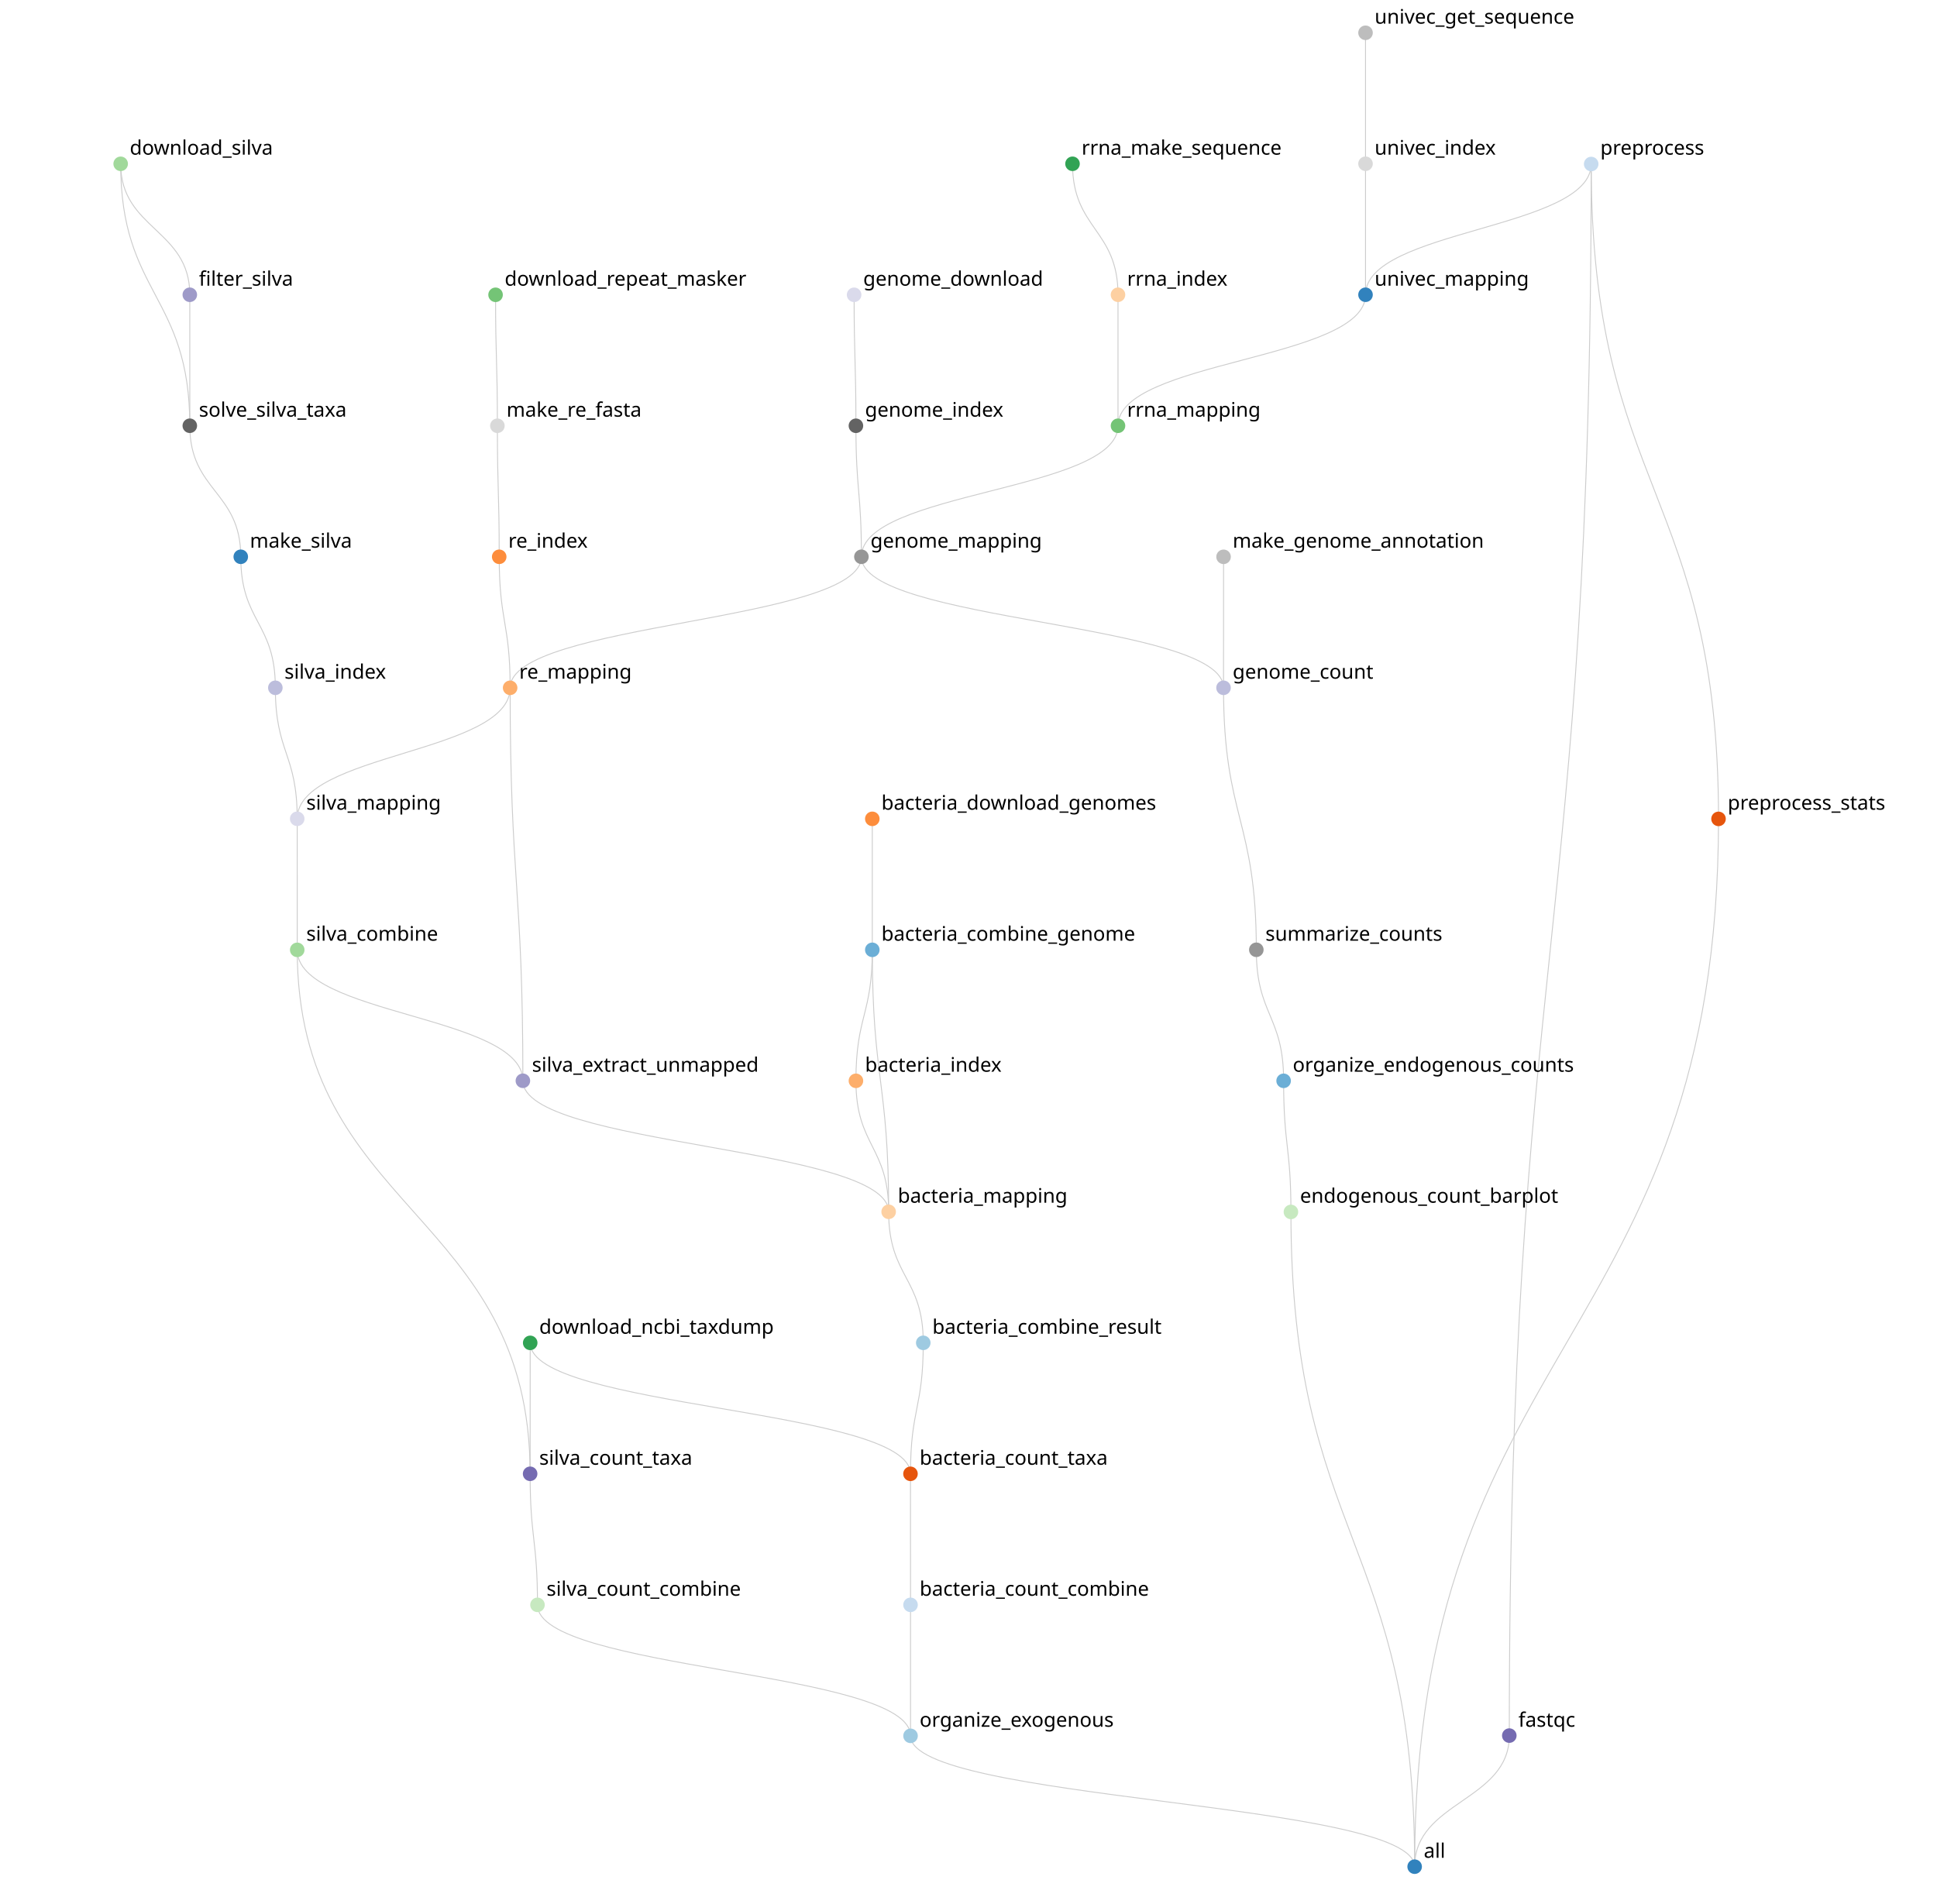
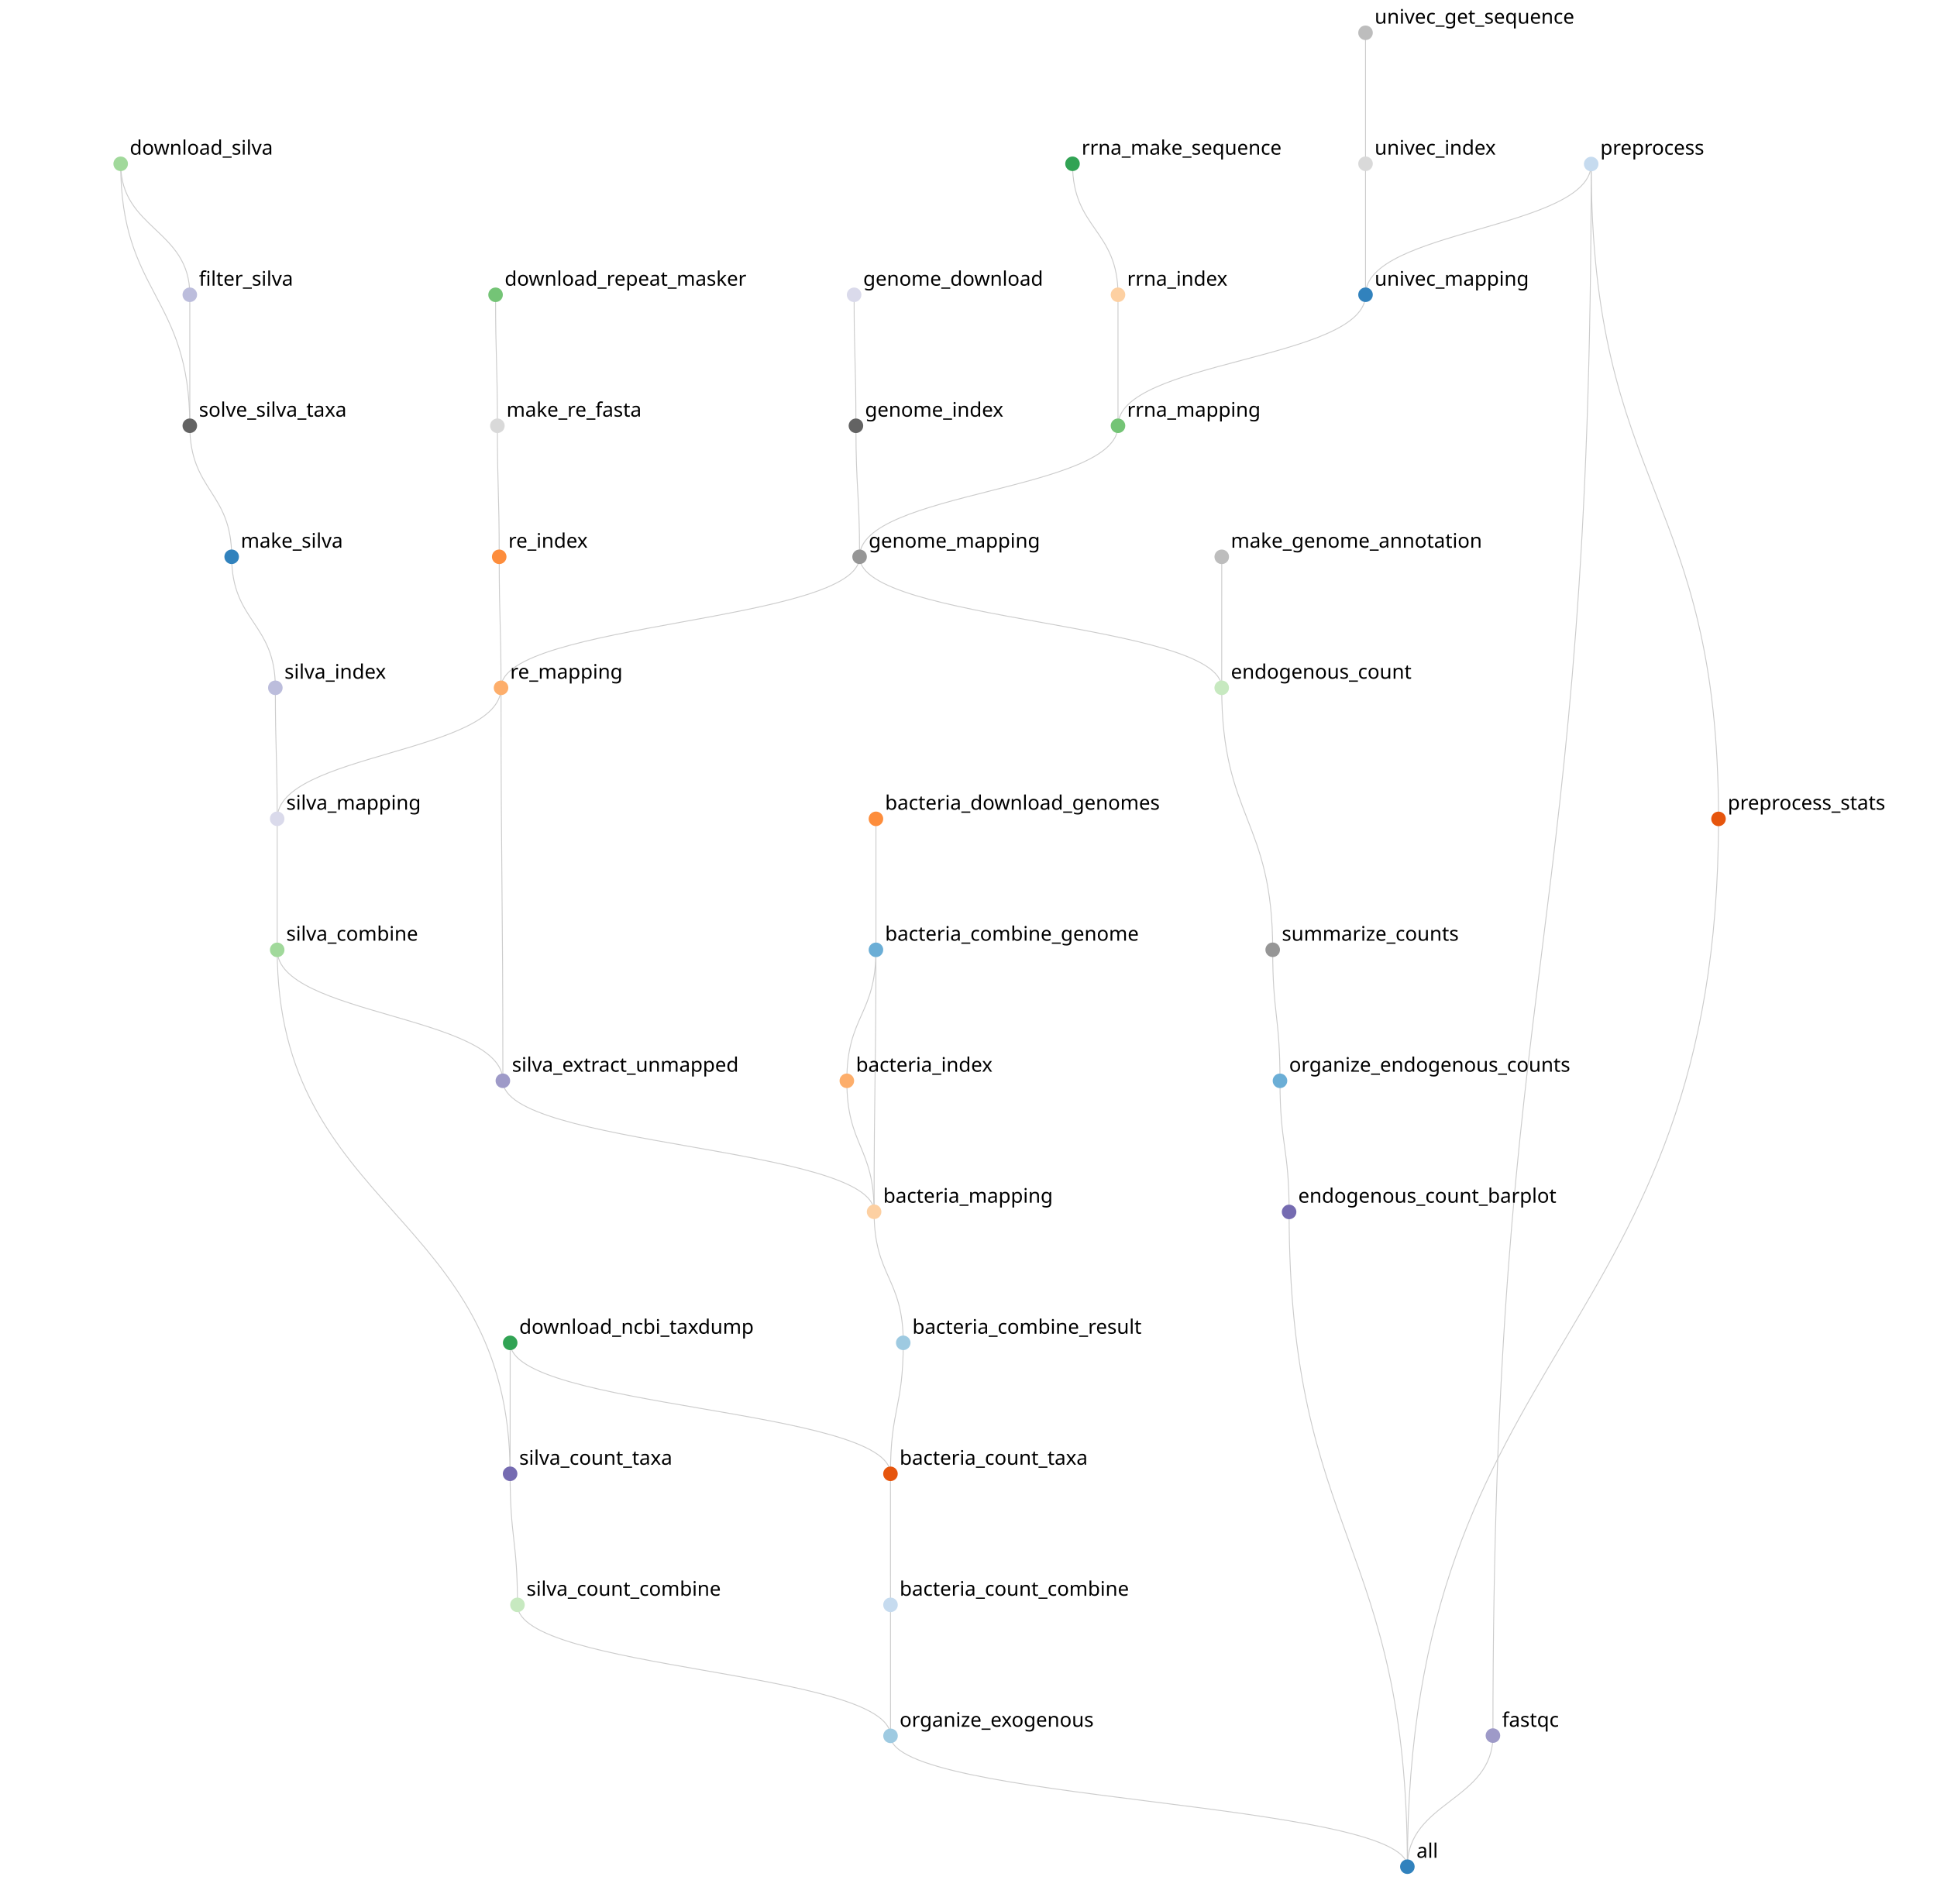
<svg xmlns="http://www.w3.org/2000/svg" class="marks" width="1064.29" height="1046" viewBox="0 0 1064.29 1046" version="1.1">
  <g transform="translate(0,0)">
    <g class="mark-group role-frame root">
      <g transform="translate(0,0)">
        <path class="background" d="M0,0h1064.29v1046h-1064.29Z" style="fill: none;" />
        <g>
          <g class="mark-path role-mark" style="pointer-events: none;">
-             <path transform="translate(0,0)" d="M470.293,594.001C470.293,558.007 479.29,558.007 479.29,522.012" style="fill: none; stroke: #ccc; stroke-width: 0.5;" />
-             <path transform="translate(0,0)" d="M500.268,809.992C500.268,773.996 507.287,773.996 507.287,737.999" style="fill: none; stroke: #ccc; stroke-width: 0.5;" />
-             <path transform="translate(0,0)" d="M500.297,953.994C500.297,917.997 500.29,917.997 500.29,882" style="fill: none; stroke: #ccc; stroke-width: 0.5;" />
-             <path transform="translate(0,0)" d="M500.29,882C500.29,845.996 500.268,845.996 500.268,809.992" style="fill: none; stroke: #ccc; stroke-width: 0.5;" />
-             <path transform="translate(0,0)" d="M479.29,522.012C479.29,486.017 479.29,486.017 479.29,450.021" style="fill: none; stroke: #ccc; stroke-width: 0.5;" />
-             <path transform="translate(0,0)" d="M488.274,665.984C488.274,629.993 470.293,629.993 470.293,594.001" style="fill: none; stroke: #ccc; stroke-width: 0.5;" />
-             <path transform="translate(0,0)" d="M507.287,737.999C507.287,701.992 488.274,701.992 488.274,665.984" style="fill: none; stroke: #ccc; stroke-width: 0.5;" />
-             <path transform="translate(0,0)" d="M479.29,522.012C479.29,593.998 488.274,593.998 488.274,665.984" style="fill: none; stroke: #ccc; stroke-width: 0.5;" />
-             <path transform="translate(0,0)" d="M291.279,809.973C291.279,773.997 291.323,773.997 291.323,738.02" style="fill: none; stroke: #ccc; stroke-width: 0.5;" />
-             <path transform="translate(0,0)" d="M500.268,809.992C500.268,774.006 291.323,774.006 291.323,738.02" style="fill: none; stroke: #ccc; stroke-width: 0.5;" />
+             <path transform="translate(0,0)" d="M465.294,594.001C465.294,558.007 481.289,558.007 481.289,522.012" style="fill: none; stroke: #ccc; stroke-width: 0.5;" />
+             <path transform="translate(0,0)" d="M489.268,809.992C489.268,773.996 496.287,773.996 496.287,737.999" style="fill: none; stroke: #ccc; stroke-width: 0.5;" />
+             <path transform="translate(0,0)" d="M489.298,953.994C489.298,917.997 489.29,917.997 489.29,882" style="fill: none; stroke: #ccc; stroke-width: 0.5;" />
+             <path transform="translate(0,0)" d="M489.29,882C489.29,845.996 489.268,845.996 489.268,809.992" style="fill: none; stroke: #ccc; stroke-width: 0.5;" />
+             <path transform="translate(0,0)" d="M481.289,522.012C481.289,486.017 481.29,486.017 481.29,450.021" style="fill: none; stroke: #ccc; stroke-width: 0.5;" />
+             <path transform="translate(0,0)" d="M480.275,665.984C480.275,629.993 465.294,629.993 465.294,594.001" style="fill: none; stroke: #ccc; stroke-width: 0.5;" />
+             <path transform="translate(0,0)" d="M496.287,737.999C496.287,701.992 480.275,701.992 480.275,665.984" style="fill: none; stroke: #ccc; stroke-width: 0.5;" />
+             <path transform="translate(0,0)" d="M481.289,522.012C481.289,593.998 480.275,593.998 480.275,665.984" style="fill: none; stroke: #ccc; stroke-width: 0.5;" />
+             <path transform="translate(0,0)" d="M280.279,809.973C280.279,773.997 280.323,773.997 280.323,738.02" style="fill: none; stroke: #ccc; stroke-width: 0.5;" />
+             <path transform="translate(0,0)" d="M489.268,809.992C489.268,774.006 280.323,774.006 280.323,738.02" style="fill: none; stroke: #ccc; stroke-width: 0.5;" />
            <path transform="translate(0,0)" d="M273.29,233.998C273.29,198.008 272.29,198.008 272.29,162.019" style="fill: none; stroke: #ccc; stroke-width: 0.5;" />
            <path transform="translate(0,0)" d="M104.288,233.986C104.288,162.007 66.304,162.007 66.304,90.029" style="fill: none; stroke: #ccc; stroke-width: 0.5;" />
            <path transform="translate(0,0)" d="M104.286,162.001C104.286,126.015 66.304,126.015 66.304,90.029" style="fill: none; stroke: #ccc; stroke-width: 0.5;" />
-             <path transform="translate(0,0)" d="M777.282,1025.9C777.282,845.98 709.302,845.98 709.302,666.06" style="fill: none; stroke: #ccc; stroke-width: 0.5;" />
-             <path transform="translate(0,0)" d="M777.282,1025.9C777.282,989.88 829.29,989.88 829.29,953.859" style="fill: none; stroke: #ccc; stroke-width: 0.5;" />
+             <path transform="translate(0,0)" d="M699.286,521.986C699.286,449.993 671.273,449.993 671.273,378" style="fill: none; stroke: #ccc; stroke-width: 0.5;" />
+             <path transform="translate(0,0)" d="M773.281,1025.901C773.281,845.98 708.302,845.98 708.302,666.06" style="fill: none; stroke: #ccc; stroke-width: 0.5;" />
+             <path transform="translate(0,0)" d="M773.281,1025.901C773.281,989.88 820.293,989.88 820.293,953.859" style="fill: none; stroke: #ccc; stroke-width: 0.5;" />
            <path transform="translate(0,0)" d="M104.288,233.986C104.288,197.993 104.286,197.993 104.286,162.001" style="fill: none; stroke: #ccc; stroke-width: 0.5;" />
-             <path transform="translate(0,0)" d="M690.289,521.986C690.289,449.993 672.272,449.993 672.272,378" style="fill: none; stroke: #ccc; stroke-width: 0.5;" />
            <path transform="translate(0,0)" d="M470.29,234C470.29,198.009 469.29,198.009 469.29,162.019" style="fill: none; stroke: #ccc; stroke-width: 0.5;" />
-             <path transform="translate(0,0)" d="M473.302,306C473.302,270 470.29,270 470.29,234" style="fill: none; stroke: #ccc; stroke-width: 0.5;" />
-             <path transform="translate(0,0)" d="M672.272,378C672.272,342 473.302,342 473.302,306" style="fill: none; stroke: #ccc; stroke-width: 0.5;" />
-             <path transform="translate(0,0)" d="M280.295,378.012C280.295,342.006 473.302,342.006 473.302,306" style="fill: none; stroke: #ccc; stroke-width: 0.5;" />
-             <path transform="translate(0,0)" d="M672.272,378C672.272,342.011 672.29,342.011 672.29,306.021" style="fill: none; stroke: #ccc; stroke-width: 0.5;" />
-             <path transform="translate(0,0)" d="M274.291,306.002C274.291,270 273.29,270 273.29,233.998" style="fill: none; stroke: #ccc; stroke-width: 0.5;" />
-             <path transform="translate(0,0)" d="M151.29,378.001C151.29,342 132.288,342 132.288,305.998" style="fill: none; stroke: #ccc; stroke-width: 0.5;" />
-             <path transform="translate(0,0)" d="M709.302,666.06C709.302,630.03 705.289,630.03 705.289,594" style="fill: none; stroke: #ccc; stroke-width: 0.5;" />
-             <path transform="translate(0,0)" d="M777.282,1025.9C777.282,989.947 500.297,989.947 500.297,953.994" style="fill: none; stroke: #ccc; stroke-width: 0.5;" />
-             <path transform="translate(0,0)" d="M944.246,450.05C944.246,270.098 874.282,270.098 874.282,90.147" style="fill: none; stroke: #ccc; stroke-width: 0.5;" />
-             <path transform="translate(0,0)" d="M829.29,953.859C829.29,522.003 874.282,522.003 874.282,90.147" style="fill: none; stroke: #ccc; stroke-width: 0.5;" />
-             <path transform="translate(0,0)" d="M750.289,161.994C750.289,126.071 874.282,126.071 874.282,90.147" style="fill: none; stroke: #ccc; stroke-width: 0.5;" />
-             <path transform="translate(0,0)" d="M777.282,1025.9C777.282,737.975 944.246,737.975 944.246,450.05" style="fill: none; stroke: #ccc; stroke-width: 0.5;" />
-             <path transform="translate(0,0)" d="M280.295,378.012C280.295,342.007 274.291,342.007 274.291,306.002" style="fill: none; stroke: #ccc; stroke-width: 0.5;" />
-             <path transform="translate(0,0)" d="M163.3,449.992C163.3,414.002 280.295,414.002 280.295,378.012" style="fill: none; stroke: #ccc; stroke-width: 0.5;" />
-             <path transform="translate(0,0)" d="M287.299,593.979C287.299,485.996 280.295,485.996 280.295,378.012" style="fill: none; stroke: #ccc; stroke-width: 0.5;" />
+             <path transform="translate(0,0)" d="M472.302,306C472.302,270 470.29,270 470.29,234" style="fill: none; stroke: #ccc; stroke-width: 0.5;" />
+             <path transform="translate(0,0)" d="M671.273,378C671.273,342 472.302,342 472.302,306" style="fill: none; stroke: #ccc; stroke-width: 0.5;" />
+             <path transform="translate(0,0)" d="M275.294,378.012C275.294,342.006 472.302,342.006 472.302,306" style="fill: none; stroke: #ccc; stroke-width: 0.5;" />
+             <path transform="translate(0,0)" d="M671.273,378C671.273,342.011 671.29,342.011 671.29,306.021" style="fill: none; stroke: #ccc; stroke-width: 0.5;" />
+             <path transform="translate(0,0)" d="M274.29,306.002C274.29,270 273.29,270 273.29,233.998" style="fill: none; stroke: #ccc; stroke-width: 0.5;" />
+             <path transform="translate(0,0)" d="M151.288,378.001C151.288,342 127.29,342 127.29,305.999" style="fill: none; stroke: #ccc; stroke-width: 0.5;" />
+             <path transform="translate(0,0)" d="M708.302,666.06C708.302,630.03 703.29,630.03 703.29,594" style="fill: none; stroke: #ccc; stroke-width: 0.5;" />
+             <path transform="translate(0,0)" d="M773.281,1025.901C773.281,989.947 489.298,989.947 489.298,953.994" style="fill: none; stroke: #ccc; stroke-width: 0.5;" />
+             <path transform="translate(0,0)" d="M944.245,450.05C944.245,270.098 874.281,270.098 874.281,90.147" style="fill: none; stroke: #ccc; stroke-width: 0.5;" />
+             <path transform="translate(0,0)" d="M820.293,953.859C820.293,522.003 874.281,522.003 874.281,90.147" style="fill: none; stroke: #ccc; stroke-width: 0.5;" />
+             <path transform="translate(0,0)" d="M750.289,161.994C750.289,126.071 874.281,126.071 874.281,90.147" style="fill: none; stroke: #ccc; stroke-width: 0.5;" />
+             <path transform="translate(0,0)" d="M773.281,1025.901C773.281,737.975 944.245,737.975 944.245,450.05" style="fill: none; stroke: #ccc; stroke-width: 0.5;" />
+             <path transform="translate(0,0)" d="M275.294,378.012C275.294,342.007 274.29,342.007 274.29,306.002" style="fill: none; stroke: #ccc; stroke-width: 0.5;" />
+             <path transform="translate(0,0)" d="M152.302,449.992C152.302,414.002 275.294,414.002 275.294,378.012" style="fill: none; stroke: #ccc; stroke-width: 0.5;" />
+             <path transform="translate(0,0)" d="M276.3,593.98C276.3,485.996 275.294,485.996 275.294,378.012" style="fill: none; stroke: #ccc; stroke-width: 0.5;" />
            <path transform="translate(0,0)" d="M614.288,233.995C614.288,197.997 614.287,197.997 614.287,161.999" style="fill: none; stroke: #ccc; stroke-width: 0.5;" />
            <path transform="translate(0,0)" d="M614.287,161.999C614.287,126.009 589.297,126.009 589.297,90.019" style="fill: none; stroke: #ccc; stroke-width: 0.5;" />
-             <path transform="translate(0,0)" d="M473.302,306C473.302,269.998 614.288,269.998 614.288,233.995" style="fill: none; stroke: #ccc; stroke-width: 0.5;" />
-             <path transform="translate(0,0)" d="M291.279,809.973C291.279,666.001 163.312,666.001 163.312,522.028" style="fill: none; stroke: #ccc; stroke-width: 0.5;" />
-             <path transform="translate(0,0)" d="M287.299,593.979C287.299,558.004 163.312,558.004 163.312,522.028" style="fill: none; stroke: #ccc; stroke-width: 0.5;" />
-             <path transform="translate(0,0)" d="M500.297,953.994C500.297,917.999 295.322,917.999 295.322,882.003" style="fill: none; stroke: #ccc; stroke-width: 0.5;" />
-             <path transform="translate(0,0)" d="M295.322,882.003C295.322,845.988 291.279,845.988 291.279,809.973" style="fill: none; stroke: #ccc; stroke-width: 0.5;" />
-             <path transform="translate(0,0)" d="M488.274,665.984C488.274,629.982 287.299,629.982 287.299,593.979" style="fill: none; stroke: #ccc; stroke-width: 0.5;" />
-             <path transform="translate(0,0)" d="M163.3,449.992C163.3,413.997 151.29,413.997 151.29,378.001" style="fill: none; stroke: #ccc; stroke-width: 0.5;" />
-             <path transform="translate(0,0)" d="M163.312,522.028C163.312,486.01 163.3,486.01 163.3,449.992" style="fill: none; stroke: #ccc; stroke-width: 0.5;" />
-             <path transform="translate(0,0)" d="M132.288,305.998C132.288,269.992 104.288,269.992 104.288,233.986" style="fill: none; stroke: #ccc; stroke-width: 0.5;" />
-             <path transform="translate(0,0)" d="M705.289,594C705.289,557.993 690.289,557.993 690.289,521.986" style="fill: none; stroke: #ccc; stroke-width: 0.5;" />
+             <path transform="translate(0,0)" d="M472.302,306C472.302,269.998 614.288,269.998 614.288,233.995" style="fill: none; stroke: #ccc; stroke-width: 0.5;" />
+             <path transform="translate(0,0)" d="M280.279,809.973C280.279,666.001 152.312,666.001 152.312,522.028" style="fill: none; stroke: #ccc; stroke-width: 0.5;" />
+             <path transform="translate(0,0)" d="M276.3,593.98C276.3,558.004 152.312,558.004 152.312,522.028" style="fill: none; stroke: #ccc; stroke-width: 0.5;" />
+             <path transform="translate(0,0)" d="M489.298,953.994C489.298,917.999 284.322,917.999 284.322,882.003" style="fill: none; stroke: #ccc; stroke-width: 0.5;" />
+             <path transform="translate(0,0)" d="M284.322,882.003C284.322,845.988 280.279,845.988 280.279,809.973" style="fill: none; stroke: #ccc; stroke-width: 0.5;" />
+             <path transform="translate(0,0)" d="M480.275,665.984C480.275,629.982 276.3,629.982 276.3,593.98" style="fill: none; stroke: #ccc; stroke-width: 0.5;" />
+             <path transform="translate(0,0)" d="M152.302,449.992C152.302,413.997 151.288,413.997 151.288,378.001" style="fill: none; stroke: #ccc; stroke-width: 0.5;" />
+             <path transform="translate(0,0)" d="M152.312,522.028C152.312,486.01 152.302,486.01 152.302,449.992" style="fill: none; stroke: #ccc; stroke-width: 0.5;" />
+             <path transform="translate(0,0)" d="M127.29,305.999C127.29,269.992 104.288,269.992 104.288,233.986" style="fill: none; stroke: #ccc; stroke-width: 0.5;" />
+             <path transform="translate(0,0)" d="M703.29,594C703.29,557.993 699.286,557.993 699.286,521.986" style="fill: none; stroke: #ccc; stroke-width: 0.5;" />
            <path transform="translate(0,0)" d="M750.29,89.999C750.29,54.009 750.29,54.009 750.29,18.019" style="fill: none; stroke: #ccc; stroke-width: 0.5;" />
            <path transform="translate(0,0)" d="M750.289,161.994C750.289,125.997 750.29,125.997 750.29,89.999" style="fill: none; stroke: #ccc; stroke-width: 0.5;" />
            <path transform="translate(0,0)" d="M614.288,233.995C614.288,197.995 750.289,197.995 750.289,161.994" style="fill: none; stroke: #ccc; stroke-width: 0.5;" />
          </g>
          <g class="mark-symbol role-mark nodes">
-             <path transform="translate(777.2817,1025.9)" d="M4,0A4,4,0,1,1,-4,0A4,4,0,1,1,4,0" style="fill: #3182bd;" />
-             <path transform="translate(479.2901,522.0122)" d="M4,0A4,4,0,1,1,-4,0A4,4,0,1,1,4,0" style="fill: #6baed6;" />
-             <path transform="translate(507.2867,737.9989)" d="M4,0A4,4,0,1,1,-4,0A4,4,0,1,1,4,0" style="fill: #9ecae1;" />
-             <path transform="translate(500.29,882)" d="M4,0A4,4,0,1,1,-4,0A4,4,0,1,1,4,0" style="fill: #c6dbef;" />
-             <path transform="translate(500.2683,809.9923)" d="M4,0A4,4,0,1,1,-4,0A4,4,0,1,1,4,0" style="fill: #e6550d;" />
-             <path transform="translate(479.29,450.0212)" d="M4,0A4,4,0,1,1,-4,0A4,4,0,1,1,4,0" style="fill: #fd8d3c;" />
-             <path transform="translate(470.2934,594.0011)" d="M4,0A4,4,0,1,1,-4,0A4,4,0,1,1,4,0" style="fill: #fdae6b;" />
-             <path transform="translate(488.2742,665.9844)" d="M4,0A4,4,0,1,1,-4,0A4,4,0,1,1,4,0" style="fill: #fdd0a2;" />
-             <path transform="translate(291.3234,738.02)" d="M4,0A4,4,0,1,1,-4,0A4,4,0,1,1,4,0" style="fill: #31a354;" />
+             <path transform="translate(773.2814,1025.901)" d="M4,0A4,4,0,1,1,-4,0A4,4,0,1,1,4,0" style="fill: #3182bd;" />
+             <path transform="translate(481.2886,522.0123)" d="M4,0A4,4,0,1,1,-4,0A4,4,0,1,1,4,0" style="fill: #6baed6;" />
+             <path transform="translate(496.2871,737.999)" d="M4,0A4,4,0,1,1,-4,0A4,4,0,1,1,4,0" style="fill: #9ecae1;" />
+             <path transform="translate(489.29,882)" d="M4,0A4,4,0,1,1,-4,0A4,4,0,1,1,4,0" style="fill: #c6dbef;" />
+             <path transform="translate(489.2683,809.9923)" d="M4,0A4,4,0,1,1,-4,0A4,4,0,1,1,4,0" style="fill: #e6550d;" />
+             <path transform="translate(481.29,450.0212)" d="M4,0A4,4,0,1,1,-4,0A4,4,0,1,1,4,0" style="fill: #fd8d3c;" />
+             <path transform="translate(465.2939,594.0009)" d="M4,0A4,4,0,1,1,-4,0A4,4,0,1,1,4,0" style="fill: #fdae6b;" />
+             <path transform="translate(480.2747,665.9843)" d="M4,0A4,4,0,1,1,-4,0A4,4,0,1,1,4,0" style="fill: #fdd0a2;" />
+             <path transform="translate(280.3234,738.02)" d="M4,0A4,4,0,1,1,-4,0A4,4,0,1,1,4,0" style="fill: #31a354;" />
            <path transform="translate(272.2903,162.0188)" d="M4,0A4,4,0,1,1,-4,0A4,4,0,1,1,4,0" style="fill: #74c476;" />
            <path transform="translate(66.30364,90.02905)" d="M4,0A4,4,0,1,1,-4,0A4,4,0,1,1,4,0" style="fill: #a1d99b;" />
-             <path transform="translate(709.3023,666.06)" d="M4,0A4,4,0,1,1,-4,0A4,4,0,1,1,4,0" style="fill: #c7e9c0;" />
-             <path transform="translate(829.2904,953.8593)" d="M4,0A4,4,0,1,1,-4,0A4,4,0,1,1,4,0" style="fill: #756bb1;" />
-             <path transform="translate(104.2861,162.001)" d="M4,0A4,4,0,1,1,-4,0A4,4,0,1,1,4,0" style="fill: #9e9ac8;" />
-             <path transform="translate(672.2717,378)" d="M4,0A4,4,0,1,1,-4,0A4,4,0,1,1,4,0" style="fill: #bcbddc;" />
+             <path transform="translate(671.2727,378)" d="M4,0A4,4,0,1,1,-4,0A4,4,0,1,1,4,0" style="fill: #c7e9c0;" />
+             <path transform="translate(708.3016,666.06)" d="M4,0A4,4,0,1,1,-4,0A4,4,0,1,1,4,0" style="fill: #756bb1;" />
+             <path transform="translate(820.2928,953.8592)" d="M4,0A4,4,0,1,1,-4,0A4,4,0,1,1,4,0" style="fill: #9e9ac8;" />
+             <path transform="translate(104.2861,162.001)" d="M4,0A4,4,0,1,1,-4,0A4,4,0,1,1,4,0" style="fill: #bcbddc;" />
            <path transform="translate(469.2903,162.0188)" d="M4,0A4,4,0,1,1,-4,0A4,4,0,1,1,4,0" style="fill: #dadaeb;" />
-             <path transform="translate(470.2903,234)" d="M4,0A4,4,0,1,1,-4,0A4,4,0,1,1,4,0" style="fill: #636363;" />
-             <path transform="translate(473.3023,306.0003)" d="M4,0A4,4,0,1,1,-4,0A4,4,0,1,1,4,0" style="fill: #969696;" />
-             <path transform="translate(672.29,306.0212)" d="M4,0A4,4,0,1,1,-4,0A4,4,0,1,1,4,0" style="fill: #bdbdbd;" />
+             <path transform="translate(470.2901,234)" d="M4,0A4,4,0,1,1,-4,0A4,4,0,1,1,4,0" style="fill: #636363;" />
+             <path transform="translate(472.3022,306.0003)" d="M4,0A4,4,0,1,1,-4,0A4,4,0,1,1,4,0" style="fill: #969696;" />
+             <path transform="translate(671.29,306.0212)" d="M4,0A4,4,0,1,1,-4,0A4,4,0,1,1,4,0" style="fill: #bdbdbd;" />
            <path transform="translate(273.29,233.9977)" d="M4,0A4,4,0,1,1,-4,0A4,4,0,1,1,4,0" style="fill: #d9d9d9;" />
-             <path transform="translate(132.2885,305.9984)" d="M4,0A4,4,0,1,1,-4,0A4,4,0,1,1,4,0" style="fill: #3182bd;" />
-             <path transform="translate(705.2889,593.9999)" d="M4,0A4,4,0,1,1,-4,0A4,4,0,1,1,4,0" style="fill: #6baed6;" />
-             <path transform="translate(500.2971,953.9942)" d="M4,0A4,4,0,1,1,-4,0A4,4,0,1,1,4,0" style="fill: #9ecae1;" />
-             <path transform="translate(874.2823,90.14686)" d="M4,0A4,4,0,1,1,-4,0A4,4,0,1,1,4,0" style="fill: #c6dbef;" />
-             <path transform="translate(944.2462,450.05)" d="M4,0A4,4,0,1,1,-4,0A4,4,0,1,1,4,0" style="fill: #e6550d;" />
-             <path transform="translate(274.2907,306.0024)" d="M4,0A4,4,0,1,1,-4,0A4,4,0,1,1,4,0" style="fill: #fd8d3c;" />
-             <path transform="translate(280.2947,378.012)" d="M4,0A4,4,0,1,1,-4,0A4,4,0,1,1,4,0" style="fill: #fdae6b;" />
+             <path transform="translate(127.2896,305.9986)" d="M4,0A4,4,0,1,1,-4,0A4,4,0,1,1,4,0" style="fill: #3182bd;" />
+             <path transform="translate(703.2901,594)" d="M4,0A4,4,0,1,1,-4,0A4,4,0,1,1,4,0" style="fill: #6baed6;" />
+             <path transform="translate(489.2979,953.9942)" d="M4,0A4,4,0,1,1,-4,0A4,4,0,1,1,4,0" style="fill: #9ecae1;" />
+             <path transform="translate(874.2813,90.14686)" d="M4,0A4,4,0,1,1,-4,0A4,4,0,1,1,4,0" style="fill: #c6dbef;" />
+             <path transform="translate(944.2455,450.05)" d="M4,0A4,4,0,1,1,-4,0A4,4,0,1,1,4,0" style="fill: #e6550d;" />
+             <path transform="translate(274.29,306.0023)" d="M4,0A4,4,0,1,1,-4,0A4,4,0,1,1,4,0" style="fill: #fd8d3c;" />
+             <path transform="translate(275.2943,378.012)" d="M4,0A4,4,0,1,1,-4,0A4,4,0,1,1,4,0" style="fill: #fdae6b;" />
            <path transform="translate(614.2866,161.9988)" d="M4,0A4,4,0,1,1,-4,0A4,4,0,1,1,4,0" style="fill: #fdd0a2;" />
            <path transform="translate(589.2967,90.01936)" d="M4,0A4,4,0,1,1,-4,0A4,4,0,1,1,4,0" style="fill: #31a354;" />
-             <path transform="translate(614.2878,233.9953)" d="M4,0A4,4,0,1,1,-4,0A4,4,0,1,1,4,0" style="fill: #74c476;" />
-             <path transform="translate(163.312,522.0277)" d="M4,0A4,4,0,1,1,-4,0A4,4,0,1,1,4,0" style="fill: #a1d99b;" />
-             <path transform="translate(295.3222,882.003)" d="M4,0A4,4,0,1,1,-4,0A4,4,0,1,1,4,0" style="fill: #c7e9c0;" />
-             <path transform="translate(291.2785,809.9735)" d="M4,0A4,4,0,1,1,-4,0A4,4,0,1,1,4,0" style="fill: #756bb1;" />
-             <path transform="translate(287.2993,593.9795)" d="M4,0A4,4,0,1,1,-4,0A4,4,0,1,1,4,0" style="fill: #9e9ac8;" />
-             <path transform="translate(151.2895,378.0013)" d="M4,0A4,4,0,1,1,-4,0A4,4,0,1,1,4,0" style="fill: #bcbddc;" />
-             <path transform="translate(163.3,449.9923)" d="M4,0A4,4,0,1,1,-4,0A4,4,0,1,1,4,0" style="fill: #dadaeb;" />
-             <path transform="translate(104.2885,233.9858)" d="M4,0A4,4,0,1,1,-4,0A4,4,0,1,1,4,0" style="fill: #636363;" />
-             <path transform="translate(690.2888,521.9857)" d="M4,0A4,4,0,1,1,-4,0A4,4,0,1,1,4,0" style="fill: #969696;" />
+             <path transform="translate(614.2877,233.9953)" d="M4,0A4,4,0,1,1,-4,0A4,4,0,1,1,4,0" style="fill: #74c476;" />
+             <path transform="translate(152.312,522.0277)" d="M4,0A4,4,0,1,1,-4,0A4,4,0,1,1,4,0" style="fill: #a1d99b;" />
+             <path transform="translate(284.3222,882.003)" d="M4,0A4,4,0,1,1,-4,0A4,4,0,1,1,4,0" style="fill: #c7e9c0;" />
+             <path transform="translate(280.2785,809.9735)" d="M4,0A4,4,0,1,1,-4,0A4,4,0,1,1,4,0" style="fill: #756bb1;" />
+             <path transform="translate(276.3003,593.9795)" d="M4,0A4,4,0,1,1,-4,0A4,4,0,1,1,4,0" style="fill: #9e9ac8;" />
+             <path transform="translate(151.2877,378.0012)" d="M4,0A4,4,0,1,1,-4,0A4,4,0,1,1,4,0" style="fill: #bcbddc;" />
+             <path transform="translate(152.3015,449.9923)" d="M4,0A4,4,0,1,1,-4,0A4,4,0,1,1,4,0" style="fill: #dadaeb;" />
+             <path transform="translate(104.2881,233.9858)" d="M4,0A4,4,0,1,1,-4,0A4,4,0,1,1,4,0" style="fill: #636363;" />
+             <path transform="translate(699.2862,521.9856)" d="M4,0A4,4,0,1,1,-4,0A4,4,0,1,1,4,0" style="fill: #969696;" />
            <path transform="translate(750.29,18.0188)" d="M4,0A4,4,0,1,1,-4,0A4,4,0,1,1,4,0" style="fill: #bdbdbd;" />
            <path transform="translate(750.29,89.99906)" d="M4,0A4,4,0,1,1,-4,0A4,4,0,1,1,4,0" style="fill: #d9d9d9;" />
            <path transform="translate(750.2888,161.9945)" d="M4,0A4,4,0,1,1,-4,0A4,4,0,1,1,4,0" style="fill: #3182bd;" />
          </g>
          <g class="mark-text role-mark labels">
-             <text text-anchor="start" transform="translate(782.29,1021)" style="font-family: sans-serif; font-size: 11px; font-weight: normal; fill: black;">all</text>
-             <text text-anchor="start" transform="translate(484.29,517)" style="font-family: sans-serif; font-size: 11px; font-weight: normal; fill: black;">bacteria_combine_genome</text>
-             <text text-anchor="start" transform="translate(512.29,733)" style="font-family: sans-serif; font-size: 11px; font-weight: normal; fill: black;">bacteria_combine_result</text>
-             <text text-anchor="start" transform="translate(505.29,877)" style="font-family: sans-serif; font-size: 11px; font-weight: normal; fill: black;">bacteria_count_combine</text>
-             <text text-anchor="start" transform="translate(505.29,805)" style="font-family: sans-serif; font-size: 11px; font-weight: normal; fill: black;">bacteria_count_taxa</text>
-             <text text-anchor="start" transform="translate(484.29,445)" style="font-family: sans-serif; font-size: 11px; font-weight: normal; fill: black;">bacteria_download_genomes</text>
-             <text text-anchor="start" transform="translate(475.29,589)" style="font-family: sans-serif; font-size: 11px; font-weight: normal; fill: black;">bacteria_index</text>
-             <text text-anchor="start" transform="translate(493.29,661)" style="font-family: sans-serif; font-size: 11px; font-weight: normal; fill: black;">bacteria_mapping</text>
-             <text text-anchor="start" transform="translate(296.29,733)" style="font-family: sans-serif; font-size: 11px; font-weight: normal; fill: black;">download_ncbi_taxdump</text>
+             <text text-anchor="start" transform="translate(778.29,1021)" style="font-family: sans-serif; font-size: 11px; font-weight: normal; fill: black;">all</text>
+             <text text-anchor="start" transform="translate(486.29,517)" style="font-family: sans-serif; font-size: 11px; font-weight: normal; fill: black;">bacteria_combine_genome</text>
+             <text text-anchor="start" transform="translate(501.29,733)" style="font-family: sans-serif; font-size: 11px; font-weight: normal; fill: black;">bacteria_combine_result</text>
+             <text text-anchor="start" transform="translate(494.29,877)" style="font-family: sans-serif; font-size: 11px; font-weight: normal; fill: black;">bacteria_count_combine</text>
+             <text text-anchor="start" transform="translate(494.29,805)" style="font-family: sans-serif; font-size: 11px; font-weight: normal; fill: black;">bacteria_count_taxa</text>
+             <text text-anchor="start" transform="translate(486.29,445)" style="font-family: sans-serif; font-size: 11px; font-weight: normal; fill: black;">bacteria_download_genomes</text>
+             <text text-anchor="start" transform="translate(470.29,589)" style="font-family: sans-serif; font-size: 11px; font-weight: normal; fill: black;">bacteria_index</text>
+             <text text-anchor="start" transform="translate(485.29,661)" style="font-family: sans-serif; font-size: 11px; font-weight: normal; fill: black;">bacteria_mapping</text>
+             <text text-anchor="start" transform="translate(285.29,733)" style="font-family: sans-serif; font-size: 11px; font-weight: normal; fill: black;">download_ncbi_taxdump</text>
            <text text-anchor="start" transform="translate(277.29,157)" style="font-family: sans-serif; font-size: 11px; font-weight: normal; fill: black;">download_repeat_masker</text>
            <text text-anchor="start" transform="translate(71.294,85)" style="font-family: sans-serif; font-size: 11px; font-weight: normal; fill: black;">download_silva</text>
-             <text text-anchor="start" transform="translate(714.29,661)" style="font-family: sans-serif; font-size: 11px; font-weight: normal; fill: black;">endogenous_count_barplot</text>
-             <text text-anchor="start" transform="translate(834.29,949)" style="font-family: sans-serif; font-size: 11px; font-weight: normal; fill: black;">fastqc</text>
+             <text text-anchor="start" transform="translate(676.29,373)" style="font-family: sans-serif; font-size: 11px; font-weight: normal; fill: black;">endogenous_count</text>
+             <text text-anchor="start" transform="translate(713.29,661)" style="font-family: sans-serif; font-size: 11px; font-weight: normal; fill: black;">endogenous_count_barplot</text>
+             <text text-anchor="start" transform="translate(825.29,949)" style="font-family: sans-serif; font-size: 11px; font-weight: normal; fill: black;">fastqc</text>
            <text text-anchor="start" transform="translate(109.29,157)" style="font-family: sans-serif; font-size: 11px; font-weight: normal; fill: black;">filter_silva</text>
-             <text text-anchor="start" transform="translate(677.29,373)" style="font-family: sans-serif; font-size: 11px; font-weight: normal; fill: black;">genome_count</text>
            <text text-anchor="start" transform="translate(474.29,157)" style="font-family: sans-serif; font-size: 11px; font-weight: normal; fill: black;">genome_download</text>
            <text text-anchor="start" transform="translate(475.29,229)" style="font-family: sans-serif; font-size: 11px; font-weight: normal; fill: black;">genome_index</text>
-             <text text-anchor="start" transform="translate(478.29,301)" style="font-family: sans-serif; font-size: 11px; font-weight: normal; fill: black;">genome_mapping</text>
-             <text text-anchor="start" transform="translate(677.29,301)" style="font-family: sans-serif; font-size: 11px; font-weight: normal; fill: black;">make_genome_annotation</text>
+             <text text-anchor="start" transform="translate(477.29,301)" style="font-family: sans-serif; font-size: 11px; font-weight: normal; fill: black;">genome_mapping</text>
+             <text text-anchor="start" transform="translate(676.29,301)" style="font-family: sans-serif; font-size: 11px; font-weight: normal; fill: black;">make_genome_annotation</text>
            <text text-anchor="start" transform="translate(278.29,229)" style="font-family: sans-serif; font-size: 11px; font-weight: normal; fill: black;">make_re_fasta</text>
-             <text text-anchor="start" transform="translate(137.29,301)" style="font-family: sans-serif; font-size: 11px; font-weight: normal; fill: black;">make_silva</text>
-             <text text-anchor="start" transform="translate(710.29,589)" style="font-family: sans-serif; font-size: 11px; font-weight: normal; fill: black;">organize_endogenous_counts</text>
-             <text text-anchor="start" transform="translate(505.29,949)" style="font-family: sans-serif; font-size: 11px; font-weight: normal; fill: black;">organize_exogenous</text>
+             <text text-anchor="start" transform="translate(132.29,301)" style="font-family: sans-serif; font-size: 11px; font-weight: normal; fill: black;">make_silva</text>
+             <text text-anchor="start" transform="translate(708.29,589)" style="font-family: sans-serif; font-size: 11px; font-weight: normal; fill: black;">organize_endogenous_counts</text>
+             <text text-anchor="start" transform="translate(494.29,949)" style="font-family: sans-serif; font-size: 11px; font-weight: normal; fill: black;">organize_exogenous</text>
            <text text-anchor="start" transform="translate(879.29,85)" style="font-family: sans-serif; font-size: 11px; font-weight: normal; fill: black;">preprocess</text>
            <text text-anchor="start" transform="translate(949.29,445)" style="font-family: sans-serif; font-size: 11px; font-weight: normal; fill: black;">preprocess_stats</text>
            <text text-anchor="start" transform="translate(279.29,301)" style="font-family: sans-serif; font-size: 11px; font-weight: normal; fill: black;">re_index</text>
-             <text text-anchor="start" transform="translate(285.29,373)" style="font-family: sans-serif; font-size: 11px; font-weight: normal; fill: black;">re_mapping</text>
+             <text text-anchor="start" transform="translate(280.29,373)" style="font-family: sans-serif; font-size: 11px; font-weight: normal; fill: black;">re_mapping</text>
            <text text-anchor="start" transform="translate(619.29,157)" style="font-family: sans-serif; font-size: 11px; font-weight: normal; fill: black;">rrna_index</text>
            <text text-anchor="start" transform="translate(594.29,85)" style="font-family: sans-serif; font-size: 11px; font-weight: normal; fill: black;">rrna_make_sequence</text>
            <text text-anchor="start" transform="translate(619.29,229)" style="font-family: sans-serif; font-size: 11px; font-weight: normal; fill: black;">rrna_mapping</text>
-             <text text-anchor="start" transform="translate(168.29,517)" style="font-family: sans-serif; font-size: 11px; font-weight: normal; fill: black;">silva_combine</text>
-             <text text-anchor="start" transform="translate(300.29,877)" style="font-family: sans-serif; font-size: 11px; font-weight: normal; fill: black;">silva_count_combine</text>
-             <text text-anchor="start" transform="translate(296.29,805)" style="font-family: sans-serif; font-size: 11px; font-weight: normal; fill: black;">silva_count_taxa</text>
-             <text text-anchor="start" transform="translate(292.29,589)" style="font-family: sans-serif; font-size: 11px; font-weight: normal; fill: black;">silva_extract_unmapped</text>
+             <text text-anchor="start" transform="translate(157.29,517)" style="font-family: sans-serif; font-size: 11px; font-weight: normal; fill: black;">silva_combine</text>
+             <text text-anchor="start" transform="translate(289.29,877)" style="font-family: sans-serif; font-size: 11px; font-weight: normal; fill: black;">silva_count_combine</text>
+             <text text-anchor="start" transform="translate(285.29,805)" style="font-family: sans-serif; font-size: 11px; font-weight: normal; fill: black;">silva_count_taxa</text>
+             <text text-anchor="start" transform="translate(281.29,589)" style="font-family: sans-serif; font-size: 11px; font-weight: normal; fill: black;">silva_extract_unmapped</text>
            <text text-anchor="start" transform="translate(156.29,373)" style="font-family: sans-serif; font-size: 11px; font-weight: normal; fill: black;">silva_index</text>
-             <text text-anchor="start" transform="translate(168.29,445)" style="font-family: sans-serif; font-size: 11px; font-weight: normal; fill: black;">silva_mapping</text>
+             <text text-anchor="start" transform="translate(157.29,445)" style="font-family: sans-serif; font-size: 11px; font-weight: normal; fill: black;">silva_mapping</text>
            <text text-anchor="start" transform="translate(109.29,229)" style="font-family: sans-serif; font-size: 11px; font-weight: normal; fill: black;">solve_silva_taxa</text>
-             <text text-anchor="start" transform="translate(695.29,517)" style="font-family: sans-serif; font-size: 11px; font-weight: normal; fill: black;">summarize_counts</text>
+             <text text-anchor="start" transform="translate(704.29,517)" style="font-family: sans-serif; font-size: 11px; font-weight: normal; fill: black;">summarize_counts</text>
            <text text-anchor="start" transform="translate(755.29,13)" style="font-family: sans-serif; font-size: 11px; font-weight: normal; fill: black;">univec_get_sequence</text>
            <text text-anchor="start" transform="translate(755.29,85)" style="font-family: sans-serif; font-size: 11px; font-weight: normal; fill: black;">univec_index</text>
            <text text-anchor="start" transform="translate(755.29,157)" style="font-family: sans-serif; font-size: 11px; font-weight: normal; fill: black;">univec_mapping</text>
          </g>
        </g>
      </g>
    </g>
  </g>
</svg>
